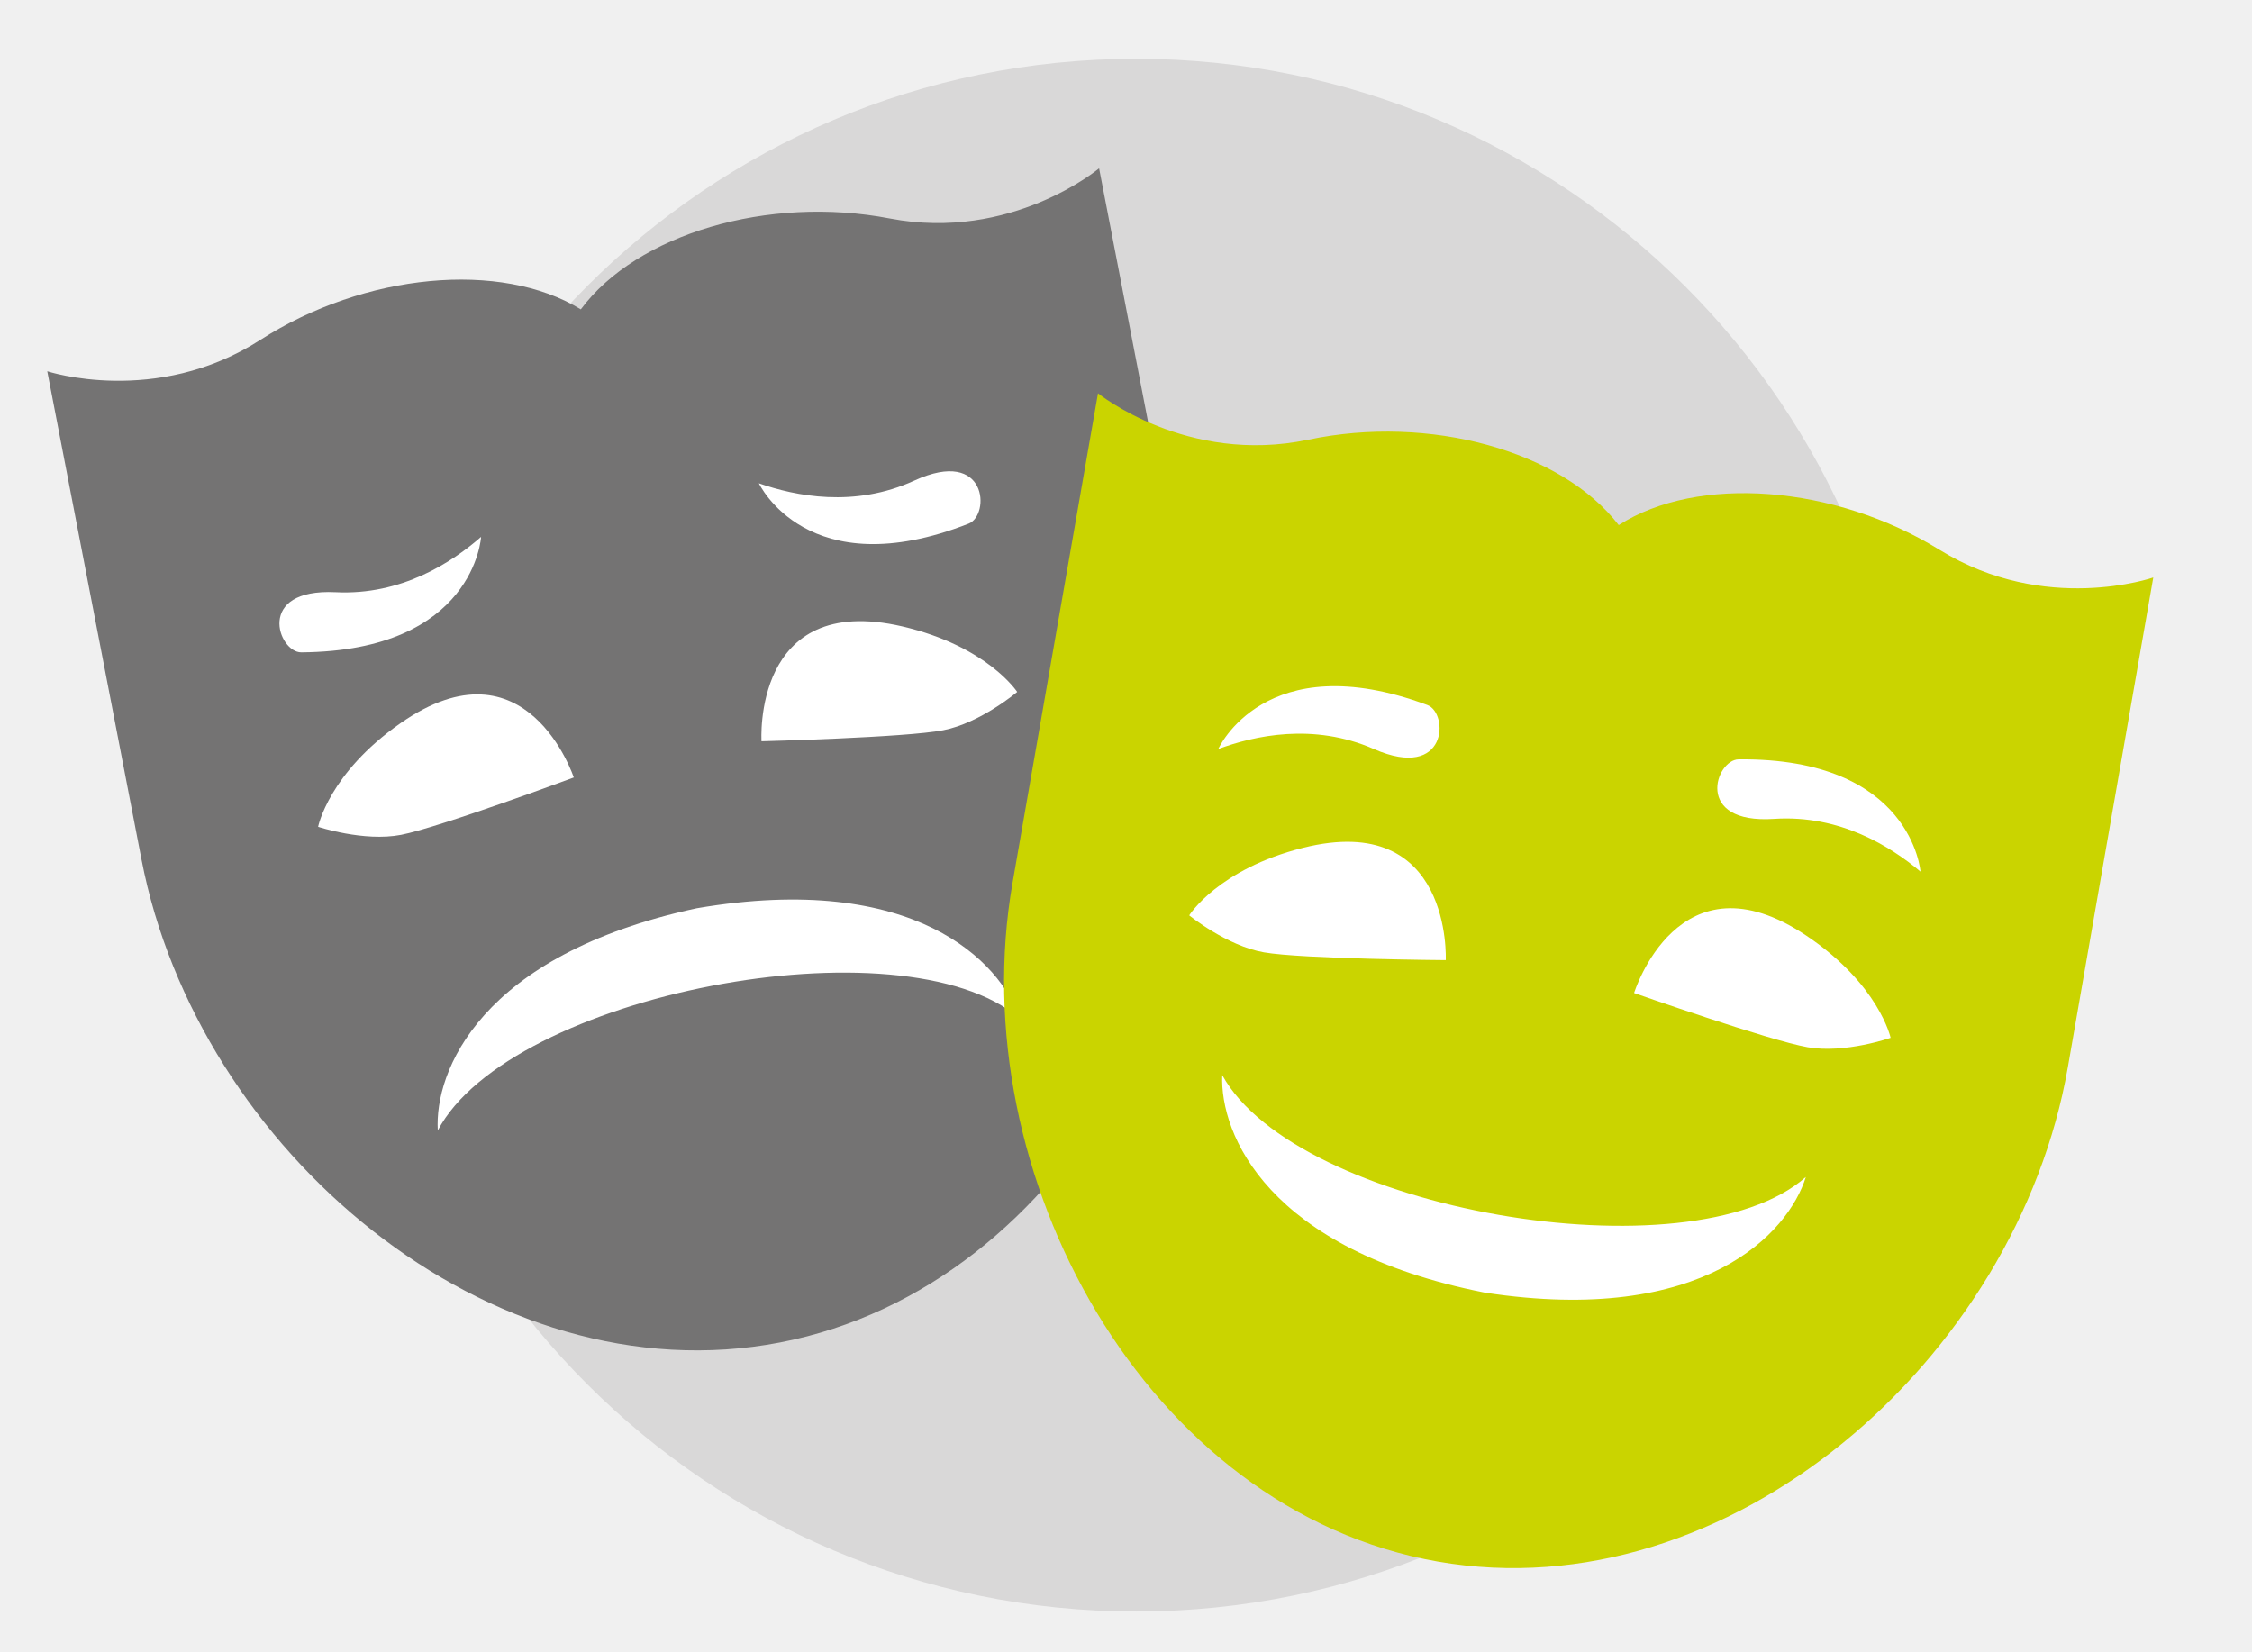
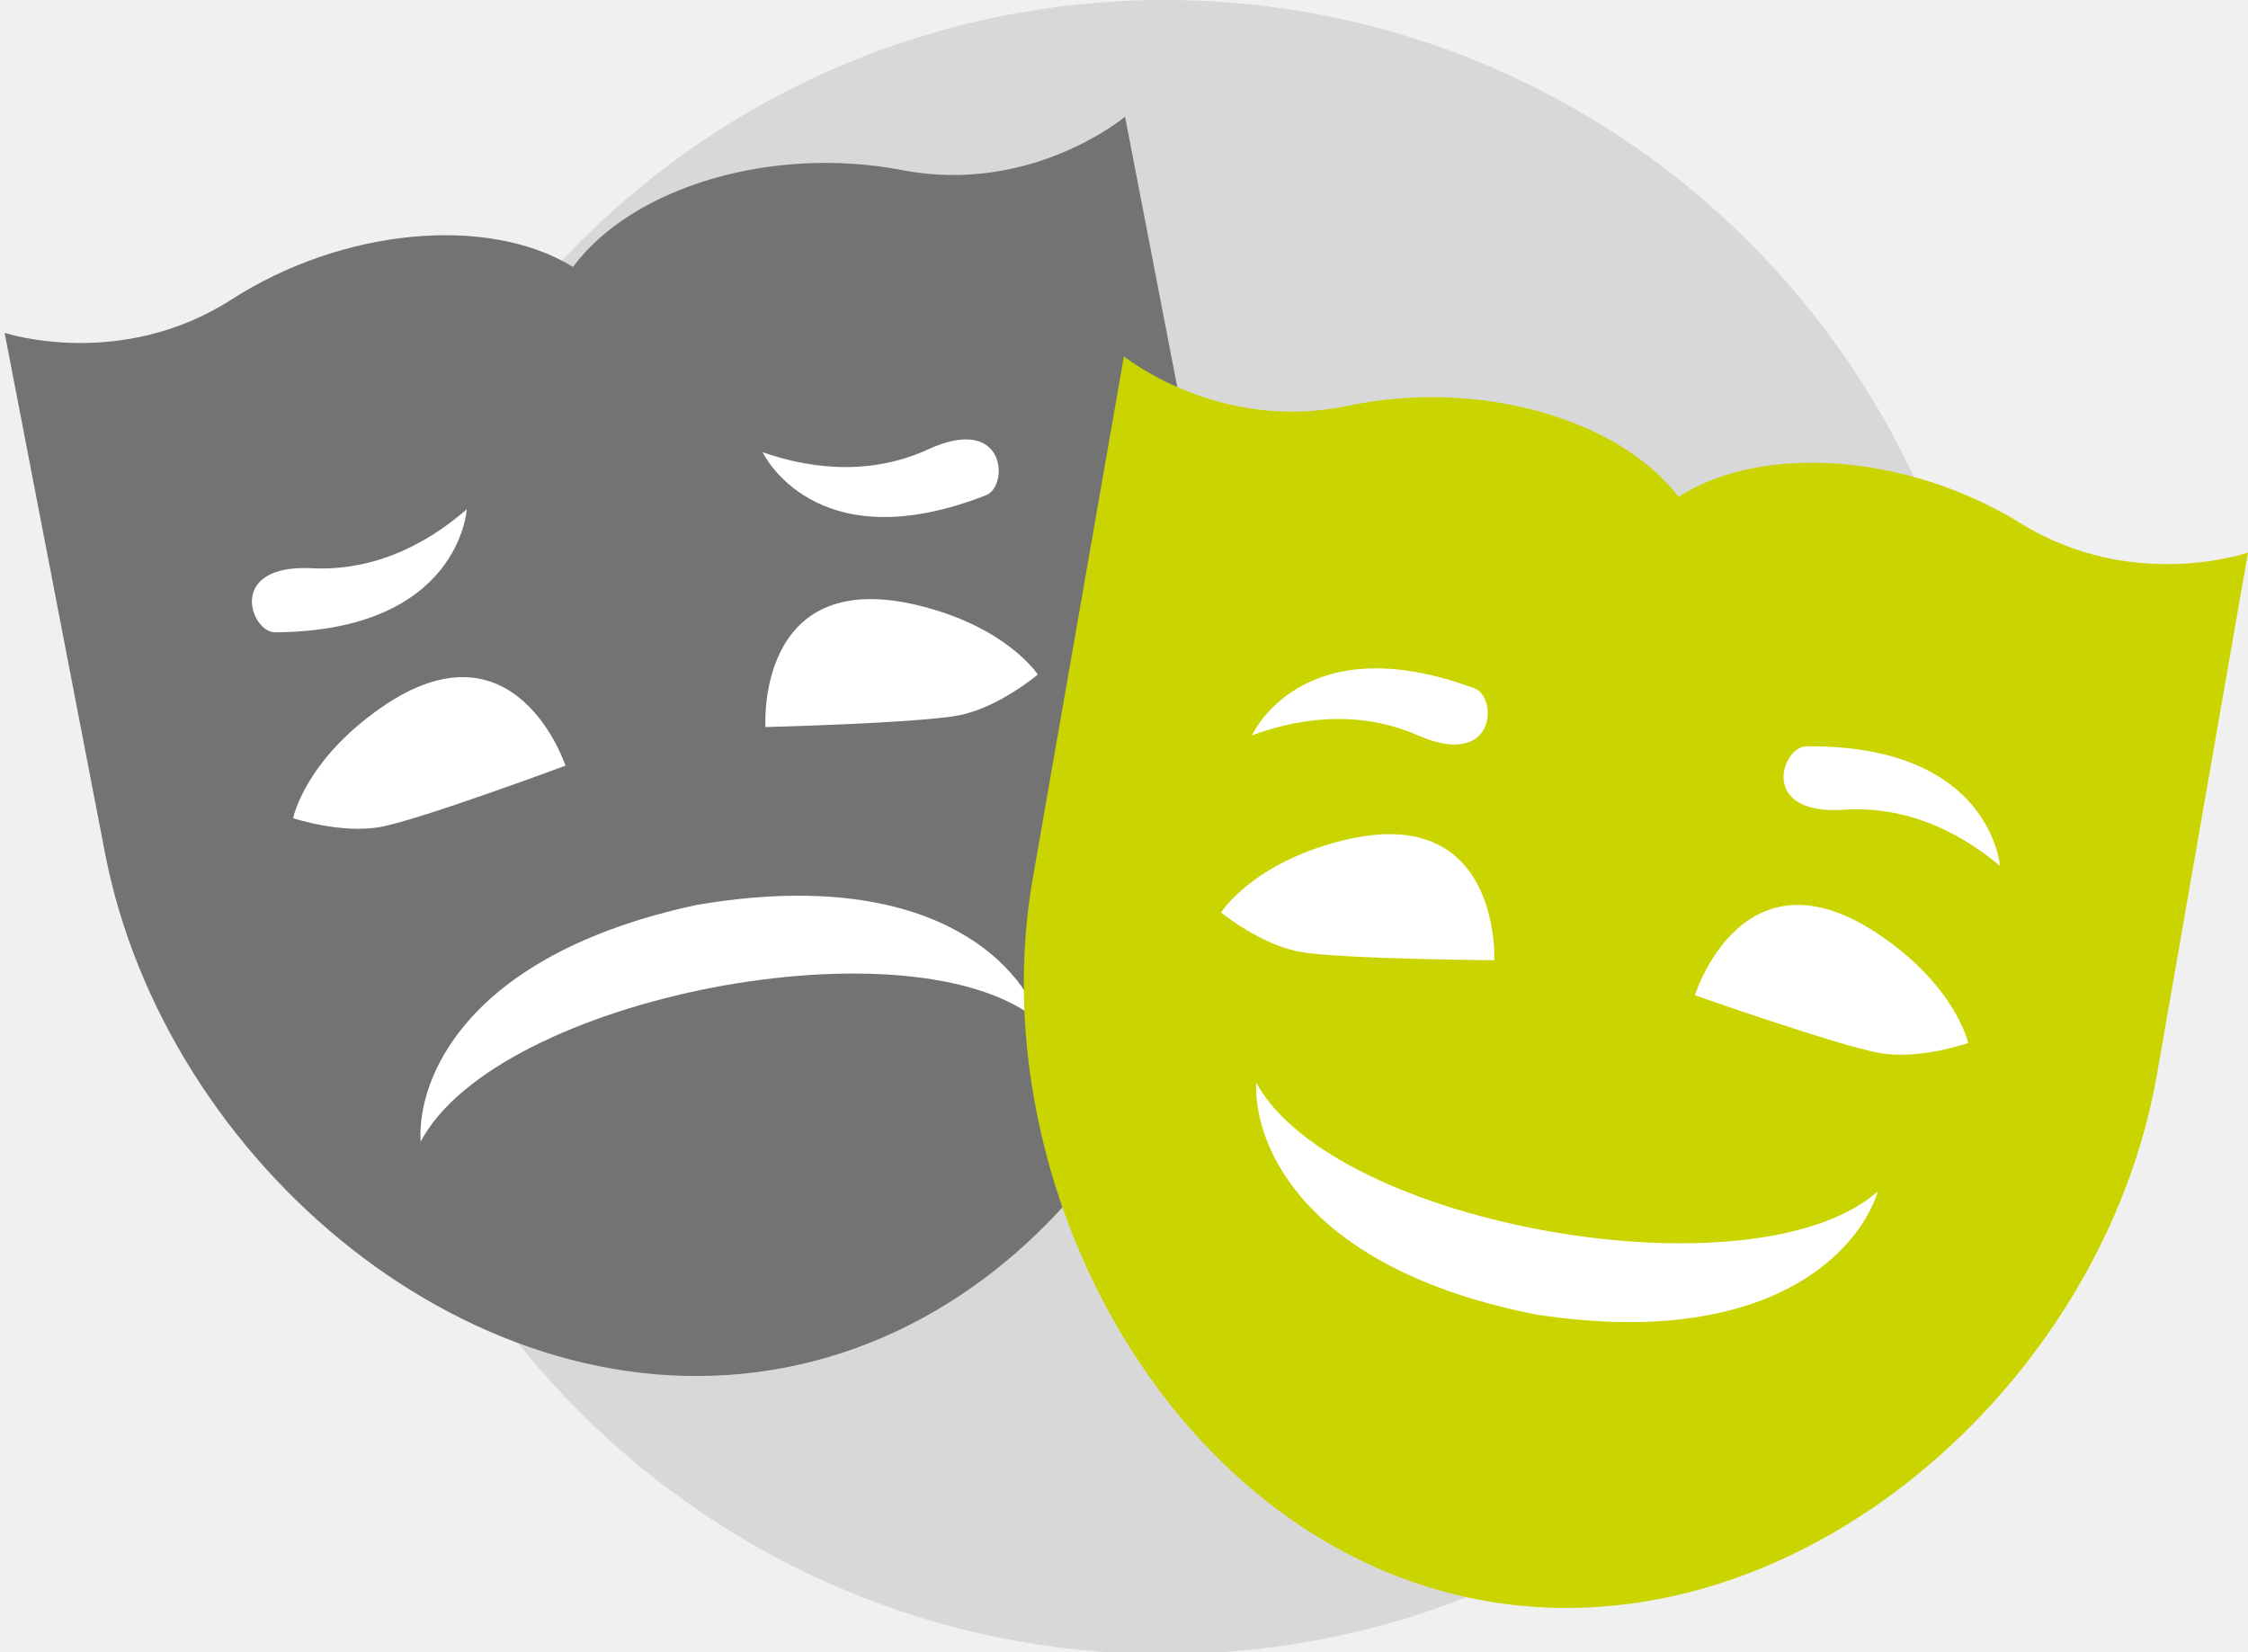
- <svg xmlns="http://www.w3.org/2000/svg" version="1.1" id="Laag_1" x="0px" y="0px" width="455.406px" height="334px" viewBox="198.445 70.14 455.406 334" enable-background="new 198.445 70.14 455.406 334" xml:space="preserve">
+ <svg xmlns="http://www.w3.org/2000/svg" version="1.1" id="Laag_1" x="0px" y="0px" width="426.764px" height="313.463px" viewBox="207.126 82.034 426.764 313.463" enable-background="new 207.126 82.034 426.764 313.463" xml:space="preserve">
  <g>
    <g>
-       <path fill="#CAD400" d="M144.202,438.013c0,0,0.719,2.018,0.719,4.736c0,2.797-0.719,4.877-0.719,4.877h-12.479v41.387    c0,0-2.295,0.65-5.74,0.65c-3.799,0-5.664-0.65-5.664-0.65v-41.387h-12.84c0,0-0.72-1.861-0.72-4.729s0.72-4.885,0.72-4.885    H144.202z" />
-       <path fill="#CAD400" d="M182.228,438.664c0,0,2.223-0.65,5.735-0.65c3.519,0,5.74,0.65,5.74,0.65v50.35c0,0-2.153,0.65-5.667,0.65    c-3.875,0-5.81-0.65-5.81-0.65v-21.156h-16.141v21.156c0,0-2.295,0.65-5.739,0.65c-3.8,0-5.736-0.65-5.736-0.65v-50.35    c0,0,2.153-0.65,5.667-0.65c3.587,0,5.81,0.65,5.81,0.65v19.865h16.141V438.664L182.228,438.664z" />
-       <path fill="#CAD400" d="M238.539,438.013c0.361,1.082,0.723,2.584,0.723,4.168c0,1.719-0.291,3.365-0.723,4.592h-19.938v12.479    h16.354c0.357,1.219,0.716,2.512,0.716,4.229c0,1.795-0.284,3.158-0.716,4.449h-16.354v12.982h20.66    c0.428,1.146,0.716,2.725,0.716,4.301c0,1.582-0.216,3.158-0.716,4.451h-32.135v-51.65H238.539L238.539,438.013z" />
-       <path fill="#CAD400" d="M269.967,438.013c4.732,0,7.243,0.65,7.243,0.65l16.354,50.35c0,0-2.007,0.65-6.024,0.65    c-3.729,0-5.521-0.65-5.521-0.65l-3.372-10.473h-18.004l-3.372,10.473c0,0-2.081,0.65-5.595,0.65c-3.372,0-5.311-0.65-5.311-0.65    l16.355-50.35C262.723,438.664,265.448,438.013,269.967,438.013z M269.467,448.779c0,0-0.504,3.869-1.938,8.391l-4.232,12.98    h12.694l-4.16-12.98c-1.504-4.59-2.08-8.391-2.08-8.391H269.467z" />
-       <path fill="#CAD400" d="M331.806,438.013c0,0,0.716,2.018,0.716,4.736c0,2.797-0.716,4.877-0.716,4.877h-12.48v41.387    c0,0-2.298,0.65-5.738,0.65c-3.804,0-5.667-0.65-5.667-0.65v-41.387h-12.838c0,0-0.719-1.861-0.719-4.729s0.719-4.885,0.719-4.885    H331.806z" />
-       <path fill="#CAD400" d="M373.699,438.013c0.361,1.082,0.72,2.584,0.72,4.168c0,1.719-0.287,3.365-0.72,4.592h-19.938v12.479    h16.353c0.356,1.219,0.719,2.512,0.719,4.229c0,1.795-0.288,3.158-0.719,4.449h-16.353v12.982h20.657    c0.431,1.146,0.716,2.725,0.716,4.301c0,1.582-0.212,3.158-0.716,4.451h-32.135v-51.65H373.699L373.699,438.013z" />
-       <path fill="#CAD400" d="M405.628,438.013c10.974,0,16.929,6.389,16.929,15.859c0,6.738-3.229,12.049-8.97,14.342l11.69,20.799    c0,0-2.363,0.65-6.523,0.65c-4.018,0-6.313-0.65-6.313-0.65l-10.615-19.361h-4.447v19.361c0,0-2.152,0.65-5.664,0.65    c-3.875,0-5.811-0.65-5.811-0.65v-51H405.628L405.628,438.013z M397.378,460.755h6.599c4.378,0,6.6-2.512,6.6-6.883    c0-4.451-2.222-6.963-6.6-6.963h-6.599V460.755z" />
-       <path fill="#747373" d="M464.956,438.445c0.572-0.213,1.508-0.432,2.726-0.432c1.22,0,2.296,0.219,2.869,0.432l-16.642,23.814    l18.722,26.973c0,0-1.004,0.432-3.084,0.432c-1.938,0-3.157-0.432-3.157-0.432l-16.854-24.172h-7.389v24.172    c0,0-0.789,0.432-2.653,0.432c-1.724,0-2.654-0.432-2.654-0.432v-50.787c0,0,0.932-0.432,2.727-0.432    c1.719,0,2.582,0.432,2.582,0.432v22.166h7.314L464.956,438.445z" />
-       <path fill="#747373" d="M484.401,438.445c0,0,0.934-0.432,2.651-0.432c1.795,0,2.657,0.432,2.657,0.432V485h22.447    c0.145,0.502,0.359,1.365,0.359,2.293c0,1.006-0.216,1.795-0.359,2.371H484.4L484.401,438.445L484.401,438.445z" />
-       <path fill="#747373" d="M541.073,438.013c1.865,0,2.941,0.434,2.941,0.434l19.004,50.787c0,0-0.931,0.432-2.938,0.432    c-1.723,0-2.584-0.432-2.584-0.432l-5.164-13.697h-22.882l-5.235,13.697c0,0-0.858,0.432-2.582,0.432    c-1.722,0-2.51-0.432-2.51-0.432l19.009-50.787C538.134,438.445,539.279,438.013,541.073,438.013z M540.786,444.189    c0,0-0.432,2.152-1.436,4.947l-8.319,21.945h19.724l-8.318-21.945c-1.005-2.869-1.436-4.947-1.436-4.947H540.786z" />
-       <path fill="#747373" d="M589.212,437.3c8.246,0,13.556,1.939,13.556,1.939c0,1.504-0.503,3.08-1.435,4.158    c0,0-5.164-1.508-11.406-1.508c-8.391,0-12.406,3.518-12.406,9.398c0,6.525,6.098,7.963,13.198,10.043    c6.956,2.145,13.984,4.875,13.984,14.561c0,9.182-6.237,14.488-17.501,14.488c-9.108,0-14.992-2.869-14.992-2.869    c0-1.438,0.503-3.088,1.364-4.232c0,0,6.526,2.223,13.27,2.223c8.104,0,12.409-3.297,12.409-9.539    c0-6.238-4.948-8.105-10.614-9.756c-7.604-2.363-16.43-4.232-16.43-14.633C572.21,442.97,578.022,437.3,589.212,437.3z" />
-       <path fill="#747373" d="M629.174,438.664c0,0,1.935-0.65,5.736-0.65c3.586,0,5.736,0.65,5.736,0.65v36.367    c0,10.182-6.383,15.35-15.922,15.35c-7.103,0-11.907-2.439-11.907-2.439c-0.072-2.939,0.934-6.166,2.94-8.246    c0,0,3.013,1.146,6.313,1.146c4.23,0,7.103-1.725,7.103-6.891L629.174,438.664L629.174,438.664z" />
-       <path fill="#747373" d="M673.578,438.013c10.974,0,16.929,6.389,16.929,15.859c0,6.738-3.23,12.049-8.967,14.342l11.691,20.799    c0,0-2.368,0.65-6.528,0.65c-4.018,0-6.313-0.65-6.313-0.65l-10.615-19.361h-4.448v19.361c0,0-2.146,0.65-5.665,0.65    c-3.874,0-5.811-0.65-5.811-0.65v-51H673.578L673.578,438.013z M665.326,460.755h6.604c4.375,0,6.597-2.512,6.597-6.883    c0-4.451-2.222-6.963-6.597-6.963h-6.604V460.755z" />
-       <path fill="#747373" d="M702.849,438.664c0,0,2.154-0.65,5.668-0.65c3.588,0,5.81,0.65,5.81,0.65v41.674h20.085    c0.503,1.438,0.72,3.086,0.72,4.662s-0.29,3.154-0.72,4.664h-31.563V438.664L702.849,438.664z" />
+       <path fill="#CAD400" d="M144.202,438.013c0,0,0.719,2.019,0.719,4.736c0,2.797-0.719,4.877-0.719,4.877h-12.479v41.387    c0,0-2.295,0.65-5.74,0.65c-3.799,0-5.664-0.65-5.664-0.65v-41.387h-12.84c0,0-0.721-1.861-0.721-4.729    c0-2.868,0.721-4.886,0.721-4.886L144.202,438.013L144.202,438.013z" />
+       <path fill="#CAD400" d="M182.228,438.664c0,0,2.223-0.65,5.734-0.65c3.52,0,5.74,0.65,5.74,0.65v50.35c0,0-2.153,0.65-5.667,0.65    c-3.875,0-5.81-0.65-5.81-0.65v-21.155h-16.142v21.155c0,0-2.295,0.65-5.738,0.65c-3.801,0-5.736-0.65-5.736-0.65v-50.35    c0,0,2.153-0.65,5.667-0.65c3.587,0,5.81,0.65,5.81,0.65v19.865h16.142V438.664L182.228,438.664z" />
+       <path fill="#CAD400" d="M238.539,438.013c0.361,1.082,0.724,2.584,0.724,4.168c0,1.72-0.291,3.365-0.724,4.593h-19.938v12.479    h16.354c0.357,1.219,0.716,2.512,0.716,4.229c0,1.795-0.283,3.157-0.716,4.448h-16.354v12.982h20.66    c0.428,1.146,0.716,2.725,0.716,4.301c0,1.582-0.216,3.158-0.716,4.451h-32.136v-51.65L238.539,438.013L238.539,438.013z" />
+       <path fill="#CAD400" d="M269.967,438.013c4.732,0,7.243,0.65,7.243,0.65l16.354,50.35c0,0-2.007,0.65-6.024,0.65    c-3.729,0-5.521-0.65-5.521-0.65l-3.372-10.473h-18.004l-3.372,10.473c0,0-2.081,0.65-5.595,0.65c-3.372,0-5.312-0.65-5.312-0.65    l16.355-50.35C262.723,438.664,265.448,438.013,269.967,438.013z M269.467,448.779c0,0-0.504,3.869-1.938,8.391l-4.232,12.98    h12.694l-4.16-12.98c-1.504-4.59-2.08-8.391-2.08-8.391H269.467z" />
+       <path fill="#CAD400" d="M331.806,438.013c0,0,0.716,2.019,0.716,4.736c0,2.797-0.716,4.877-0.716,4.877h-12.48v41.387    c0,0-2.298,0.65-5.737,0.65c-3.805,0-5.667-0.65-5.667-0.65v-41.387h-12.839c0,0-0.719-1.861-0.719-4.729    c0-2.868,0.719-4.886,0.719-4.886L331.806,438.013L331.806,438.013z" />
+       <path fill="#CAD400" d="M373.699,438.013c0.361,1.082,0.721,2.584,0.721,4.168c0,1.72-0.287,3.365-0.721,4.593h-19.938v12.479    h16.353c0.356,1.219,0.719,2.512,0.719,4.229c0,1.795-0.287,3.157-0.719,4.448h-16.353v12.982h20.657    c0.431,1.146,0.716,2.725,0.716,4.301c0,1.582-0.212,3.158-0.716,4.451h-32.136v-51.65L373.699,438.013L373.699,438.013z" />
+       <path fill="#CAD400" d="M405.629,438.013c10.974,0,16.929,6.39,16.929,15.859c0,6.738-3.229,12.049-8.97,14.342l11.689,20.799    c0,0-2.363,0.65-6.522,0.65c-4.019,0-6.313-0.65-6.313-0.65l-10.615-19.36h-4.446v19.36c0,0-2.152,0.65-5.664,0.65    c-3.875,0-5.812-0.65-5.812-0.65v-51H405.629L405.629,438.013z M397.379,460.755h6.599c4.378,0,6.6-2.512,6.6-6.883    c0-4.451-2.222-6.963-6.6-6.963h-6.599V460.755z" />
+       <path fill="#747373" d="M464.956,438.445c0.572-0.213,1.509-0.433,2.727-0.433c1.22,0,2.296,0.22,2.869,0.433l-16.643,23.813    l18.723,26.974c0,0-1.004,0.432-3.084,0.432c-1.938,0-3.157-0.432-3.157-0.432l-16.854-24.173h-7.389v24.173    c0,0-0.789,0.432-2.653,0.432c-1.724,0-2.653-0.432-2.653-0.432v-50.787c0,0,0.932-0.433,2.727-0.433    c1.719,0,2.582,0.433,2.582,0.433v22.166h7.314L464.956,438.445z" />
+       <path fill="#747373" d="M484.401,438.445c0,0,0.935-0.433,2.651-0.433c1.795,0,2.657,0.433,2.657,0.433V485h22.446    c0.146,0.502,0.359,1.365,0.359,2.293c0,1.006-0.216,1.795-0.359,2.371H484.4L484.401,438.445L484.401,438.445z" />
+       <path fill="#747373" d="M541.073,438.013c1.865,0,2.941,0.435,2.941,0.435l19.004,50.787c0,0-0.931,0.432-2.938,0.432    c-1.723,0-2.584-0.432-2.584-0.432l-5.163-13.697H529.45l-5.234,13.697c0,0-0.858,0.432-2.582,0.432    c-1.723,0-2.51-0.432-2.51-0.432l19.009-50.787C538.135,438.445,539.279,438.013,541.073,438.013z M540.786,444.189    c0,0-0.432,2.151-1.436,4.946l-8.319,21.945h19.725l-8.318-21.945c-1.005-2.869-1.436-4.946-1.436-4.946H540.786z" />
+       <path fill="#747373" d="M589.213,437.3c8.245,0,13.556,1.939,13.556,1.939c0,1.504-0.503,3.08-1.436,4.158    c0,0-5.164-1.509-11.405-1.509c-8.392,0-12.406,3.519-12.406,9.398c0,6.524,6.098,7.963,13.198,10.043    c6.956,2.145,13.983,4.875,13.983,14.561c0,9.183-6.236,14.488-17.501,14.488c-9.107,0-14.992-2.869-14.992-2.869    c0-1.438,0.504-3.088,1.364-4.231c0,0,6.526,2.223,13.271,2.223c8.104,0,12.409-3.297,12.409-9.539    c0-6.238-4.948-8.104-10.614-9.756c-7.604-2.363-16.43-4.232-16.43-14.633C572.211,442.97,578.022,437.3,589.213,437.3z" />
+       <path fill="#747373" d="M629.175,438.664c0,0,1.935-0.65,5.735-0.65c3.586,0,5.736,0.65,5.736,0.65v36.367    c0,10.182-6.383,15.35-15.922,15.35c-7.104,0-11.907-2.438-11.907-2.438c-0.072-2.939,0.935-6.166,2.94-8.246    c0,0,3.013,1.146,6.313,1.146c4.23,0,7.104-1.725,7.104-6.891L629.175,438.664L629.175,438.664z" />
+       <path fill="#747373" d="M673.578,438.013c10.975,0,16.93,6.39,16.93,15.859c0,6.738-3.23,12.049-8.968,14.342l11.691,20.799    c0,0-2.368,0.65-6.528,0.65c-4.018,0-6.313-0.65-6.313-0.65l-10.615-19.36h-4.448v19.36c0,0-2.146,0.65-5.665,0.65    c-3.874,0-5.811-0.65-5.811-0.65v-51H673.578L673.578,438.013z M665.326,460.755h6.604c4.375,0,6.597-2.512,6.597-6.883    c0-4.451-2.222-6.963-6.597-6.963h-6.604V460.755z" />
+       <path fill="#747373" d="M702.849,438.664c0,0,2.154-0.65,5.668-0.65c3.588,0,5.81,0.65,5.81,0.65v41.674h20.085    c0.503,1.438,0.721,3.086,0.721,4.662s-0.29,3.154-0.721,4.664h-31.563V438.664L702.849,438.664z" />
    </g>
    <g>
-       <path fill="#D9D8D8" d="M585.182,239.035c0-86.706-70.295-157.001-157-157.001c-86.707,0-157,70.291-157,157.001    c0,86.71,70.293,157,157,157C514.887,396.035,585.182,325.746,585.182,239.035z" />
-       <path fill="#747373" d="M420.708,104.184c0,0-17.689,14.875-42.327,10.142c-24.635-4.738-51.187,3.152-62.482,18.376    c-16.147-9.928-43.729-7.374-64.829,6.188c-21.111,13.556-43.067,6.328-43.067,6.328s11.761,60.944,19.061,98.767    c11.329,58.733,70.415,108.972,129.148,97.638c58.74-11.33,94.894-79.939,83.563-138.678    C435.117,178.828,420.708,104.184,420.708,104.184z" />
-       <path fill="#FFFFFF" d="M352.44,220.047c0,0-1.928-30.27,28.457-23.23c17.244,4.002,23.248,13.255,23.248,13.255    s-7.44,6.294-14.977,7.747C381.438,219.308,352.44,220.047,352.44,220.047z" />
-       <path fill="#FFFFFF" d="M351.906,167.873c0,0,9.798,20.964,42.438,8.154c4.341-1.71,3.879-15.524-10.985-8.706    C371.205,172.902,359.239,170.443,351.906,167.873z" />
-       <path fill="#FFFFFF" d="M314.477,227.371c0,0-9.474-28.82-35.052-10.973c-14.519,10.123-16.651,20.945-16.651,20.945    s9.244,3.079,16.781,1.626C287.29,237.475,314.477,227.371,314.477,227.371z" />
-       <path fill="#FFFFFF" d="M286.977,298.757c14.487-27.545,93.944-42.874,117.635-22.697c-3.763-11.294-21.1-29.787-65.256-22.243    v-0.004c-0.015,0.004-0.029,0.006-0.039,0.013c-0.015,0-0.027,0-0.046,0.004l0.004,0.002    C295.479,263.259,286.268,286.87,286.977,298.757z" />
-       <path fill="#FFFFFF" d="M295.73,178.711c0,0-1.296,23.095-36.358,23.353c-4.666,0.034-9.375-12.968,6.951-12.165    C279.692,190.562,289.877,183.824,295.73,178.711z" />
-       <path fill="#CAD400" d="M633.889,186.925c0,0-21.818,7.622-43.17-5.563c-21.34-13.188-48.959-15.251-64.931-5.032    c-11.563-15.025-38.254-22.439-62.801-17.266c-24.543,5.171-42.5-9.393-42.5-9.393s-10.674,61.143-17.298,99.088    c-10.283,58.928,27.079,126.885,86.01,137.178c58.933,10.279,117.115-40.992,127.402-99.92    C620.826,261.821,633.889,186.925,633.889,186.925z" />
-       <path fill="#FFFFFF" d="M528.895,270.957c0,0,8.961-28.981,34.855-11.588c14.694,9.862,17.02,20.649,17.02,20.649    s-9.191,3.23-16.752,1.913C556.259,280.58,528.895,270.957,528.895,270.957z" />
-       <path fill="#FFFFFF" d="M586.811,246.409c0,0-1.713-23.071-36.773-22.704c-4.666,0.048-9.143,13.129,7.168,12.038    C570.555,234.849,580.867,241.4,586.811,246.409z" />
-       <path fill="#FFFFFF" d="M490.809,264.307c0,0,1.391-30.302-28.865-22.712c-17.168,4.296-23.014,13.659-23.014,13.659    s7.557,6.161,15.11,7.48C461.805,264.092,490.809,264.307,490.809,264.307z" />
-       <path fill="#FFFFFF" d="M563.628,308.166c-23.328,20.594-103.043,6.674-118.019-20.604c-0.498,11.897,9.125,35.337,53.084,43.985    v0.004c0.017,0.007,0.027,0.007,0.037,0.007c0.021,0.006,0.033,0.006,0.049,0.012v-0.006    C543.068,338.319,560.07,319.522,563.628,308.166z" />
-       <path fill="#FFFFFF" d="M444.803,221.618c0,0,9.428-21.131,42.289-8.9c4.373,1.624,4.151,15.45-10.824,8.894    C464.012,216.249,452.093,218.917,444.803,221.618z" />
+       <path fill="#D9D8D8" d="M585.182,239.035c0-86.706-70.295-157.001-157-157.001c-86.707,0-157,70.291-157,157.001    s70.293,157,157,157C514.887,396.035,585.182,325.746,585.182,239.035z" />
+       <path fill="#747373" d="M420.708,104.184c0,0-17.688,14.875-42.326,10.142c-24.636-4.738-51.188,3.152-62.482,18.376    c-16.146-9.928-43.729-7.374-64.829,6.188c-21.111,13.556-43.067,6.328-43.067,6.328s11.762,60.944,19.062,98.767    c11.329,58.733,70.415,108.973,129.148,97.639c58.739-11.33,94.894-79.939,83.563-138.678    C435.117,178.828,420.708,104.184,420.708,104.184z" />
+       <path fill="#FFFFFF" d="M352.44,220.047c0,0-1.928-30.27,28.457-23.23c17.244,4.002,23.248,13.256,23.248,13.256    s-7.44,6.294-14.977,7.746C381.438,219.309,352.44,220.047,352.44,220.047z" />
+       <path fill="#FFFFFF" d="M351.906,167.873c0,0,9.798,20.964,42.438,8.154c4.341-1.711,3.879-15.524-10.985-8.706    C371.205,172.902,359.239,170.443,351.906,167.873z" />
+       <path fill="#FFFFFF" d="M314.477,227.371c0,0-9.474-28.82-35.053-10.973c-14.519,10.123-16.65,20.944-16.65,20.944    s9.244,3.079,16.781,1.626C287.29,237.475,314.477,227.371,314.477,227.371z" />
+       <path fill="#FFFFFF" d="M286.977,298.757c14.487-27.545,93.944-42.874,117.635-22.696c-3.763-11.295-21.1-29.787-65.256-22.244    v-0.004c-0.015,0.004-0.029,0.006-0.039,0.014c-0.015,0-0.027,0-0.046,0.004l0.004,0.002    C295.479,263.259,286.268,286.87,286.977,298.757z" />
+       <path fill="#FFFFFF" d="M295.73,178.711c0,0-1.296,23.096-36.358,23.354c-4.666,0.033-9.375-12.969,6.951-12.166    C279.692,190.563,289.877,183.824,295.73,178.711z" />
+       <path fill="#CAD400" d="M633.889,186.925c0,0-21.818,7.622-43.17-5.563c-21.34-13.188-48.959-15.25-64.932-5.031    c-11.563-15.025-38.254-22.439-62.801-17.266c-24.543,5.171-42.5-9.393-42.5-9.393s-10.674,61.144-17.298,99.088    c-10.283,58.929,27.079,126.886,86.01,137.179c58.934,10.278,117.115-40.992,127.402-99.92    C620.826,261.821,633.889,186.925,633.889,186.925z" />
+       <path fill="#FFFFFF" d="M528.895,270.957c0,0,8.961-28.98,34.855-11.588c14.693,9.861,17.02,20.648,17.02,20.648    s-9.191,3.23-16.752,1.914C556.26,280.58,528.895,270.957,528.895,270.957z" />
+       <path fill="#FFFFFF" d="M586.811,246.409c0,0-1.713-23.071-36.773-22.704c-4.666,0.048-9.143,13.129,7.168,12.038    C570.555,234.85,580.867,241.4,586.811,246.409z" />
+       <path fill="#FFFFFF" d="M490.809,264.307c0,0,1.391-30.302-28.865-22.712c-17.168,4.296-23.014,13.659-23.014,13.659    s7.557,6.161,15.109,7.48C461.805,264.092,490.809,264.307,490.809,264.307z" />
+       <path fill="#FFFFFF" d="M563.629,308.166c-23.328,20.594-103.043,6.674-118.02-20.604c-0.498,11.896,9.125,35.336,53.084,43.984    v0.004c0.018,0.008,0.027,0.008,0.037,0.008c0.021,0.006,0.033,0.006,0.049,0.012v-0.006    C543.068,338.318,560.07,319.521,563.629,308.166z" />
+       <path fill="#FFFFFF" d="M444.803,221.618c0,0,9.428-21.132,42.289-8.9c4.373,1.624,4.15,15.45-10.824,8.894    C464.012,216.249,452.094,218.917,444.803,221.618z" />
    </g>
    <g>
      <rect x="105.287" y="416.287" fill="#747373" width="631.315" height="2.166" />
      <rect x="105.287" y="511.082" fill="#747373" width="631.315" height="2.164" />
    </g>
  </g>
</svg>
